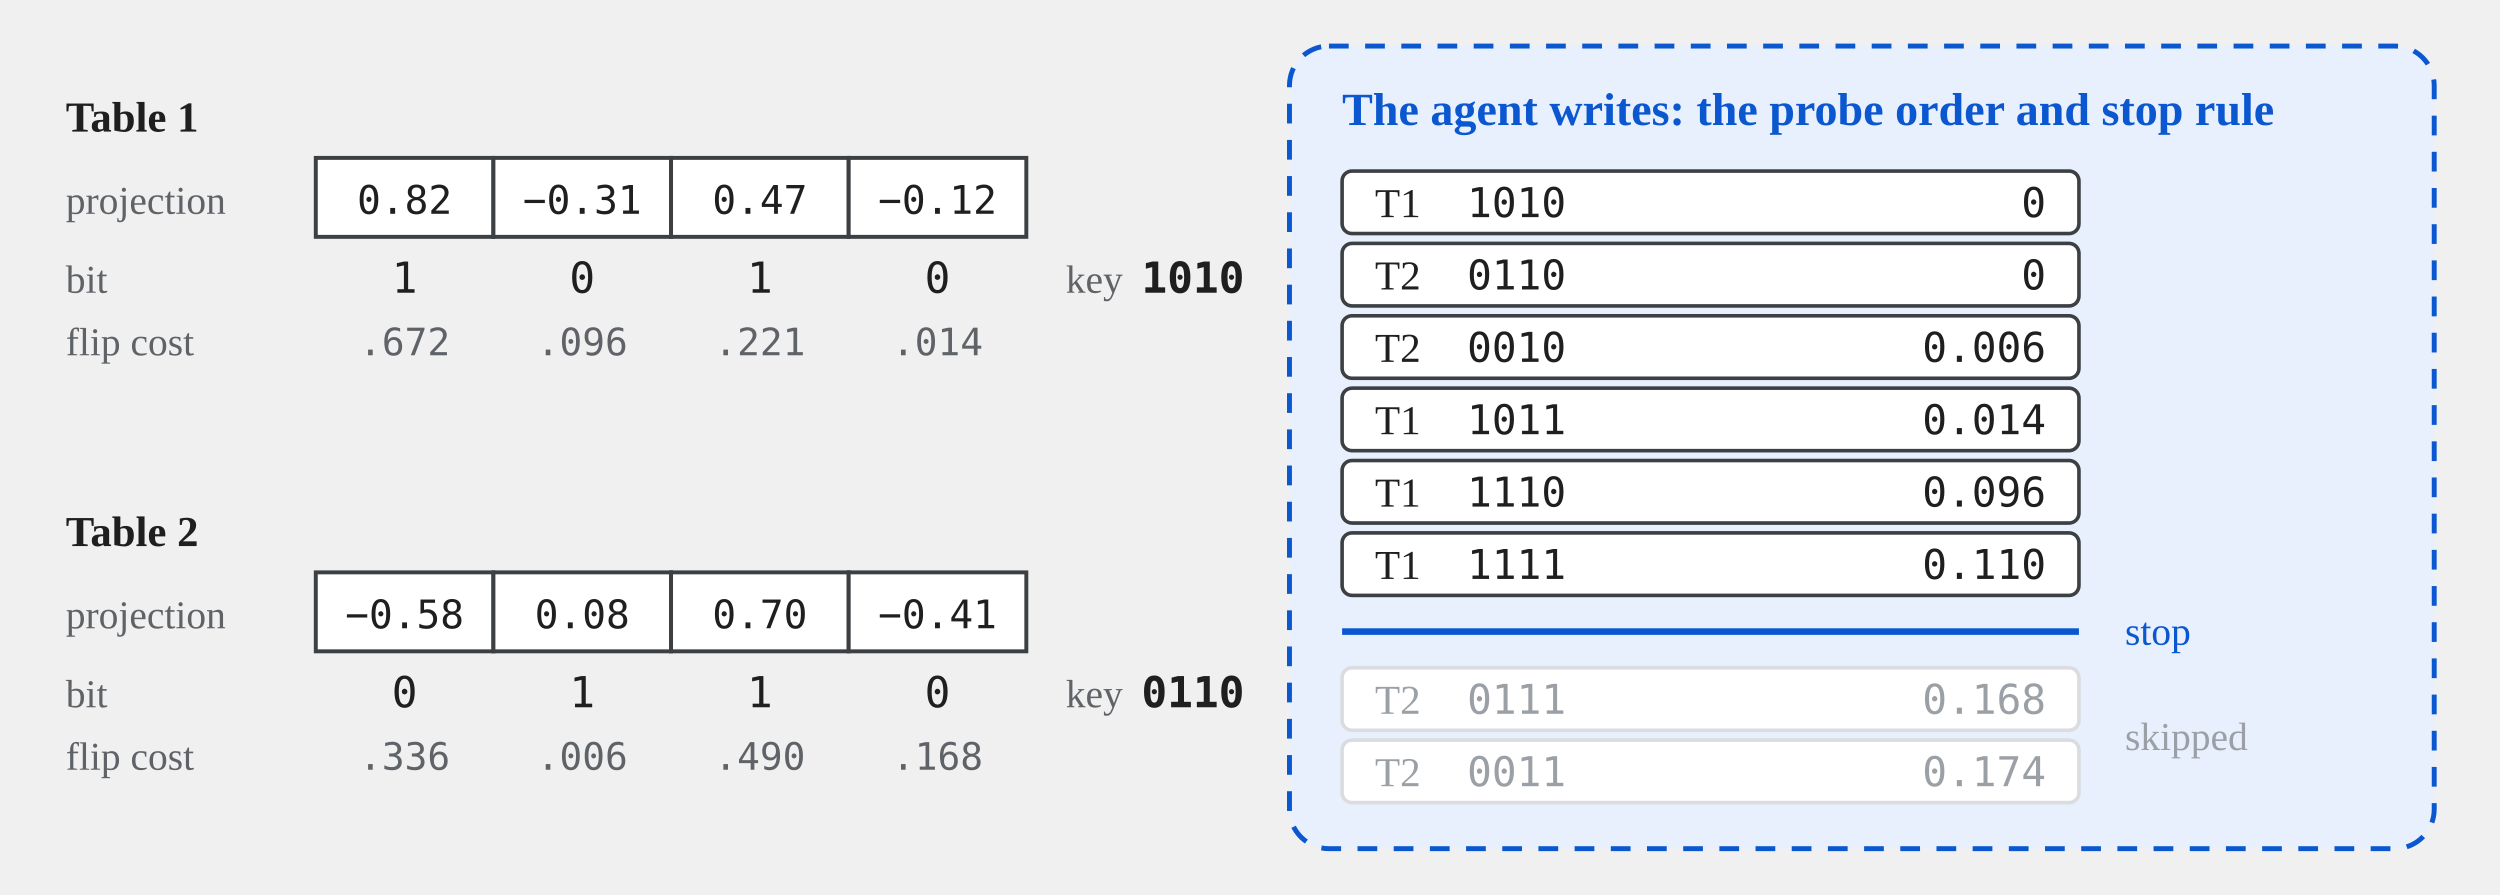
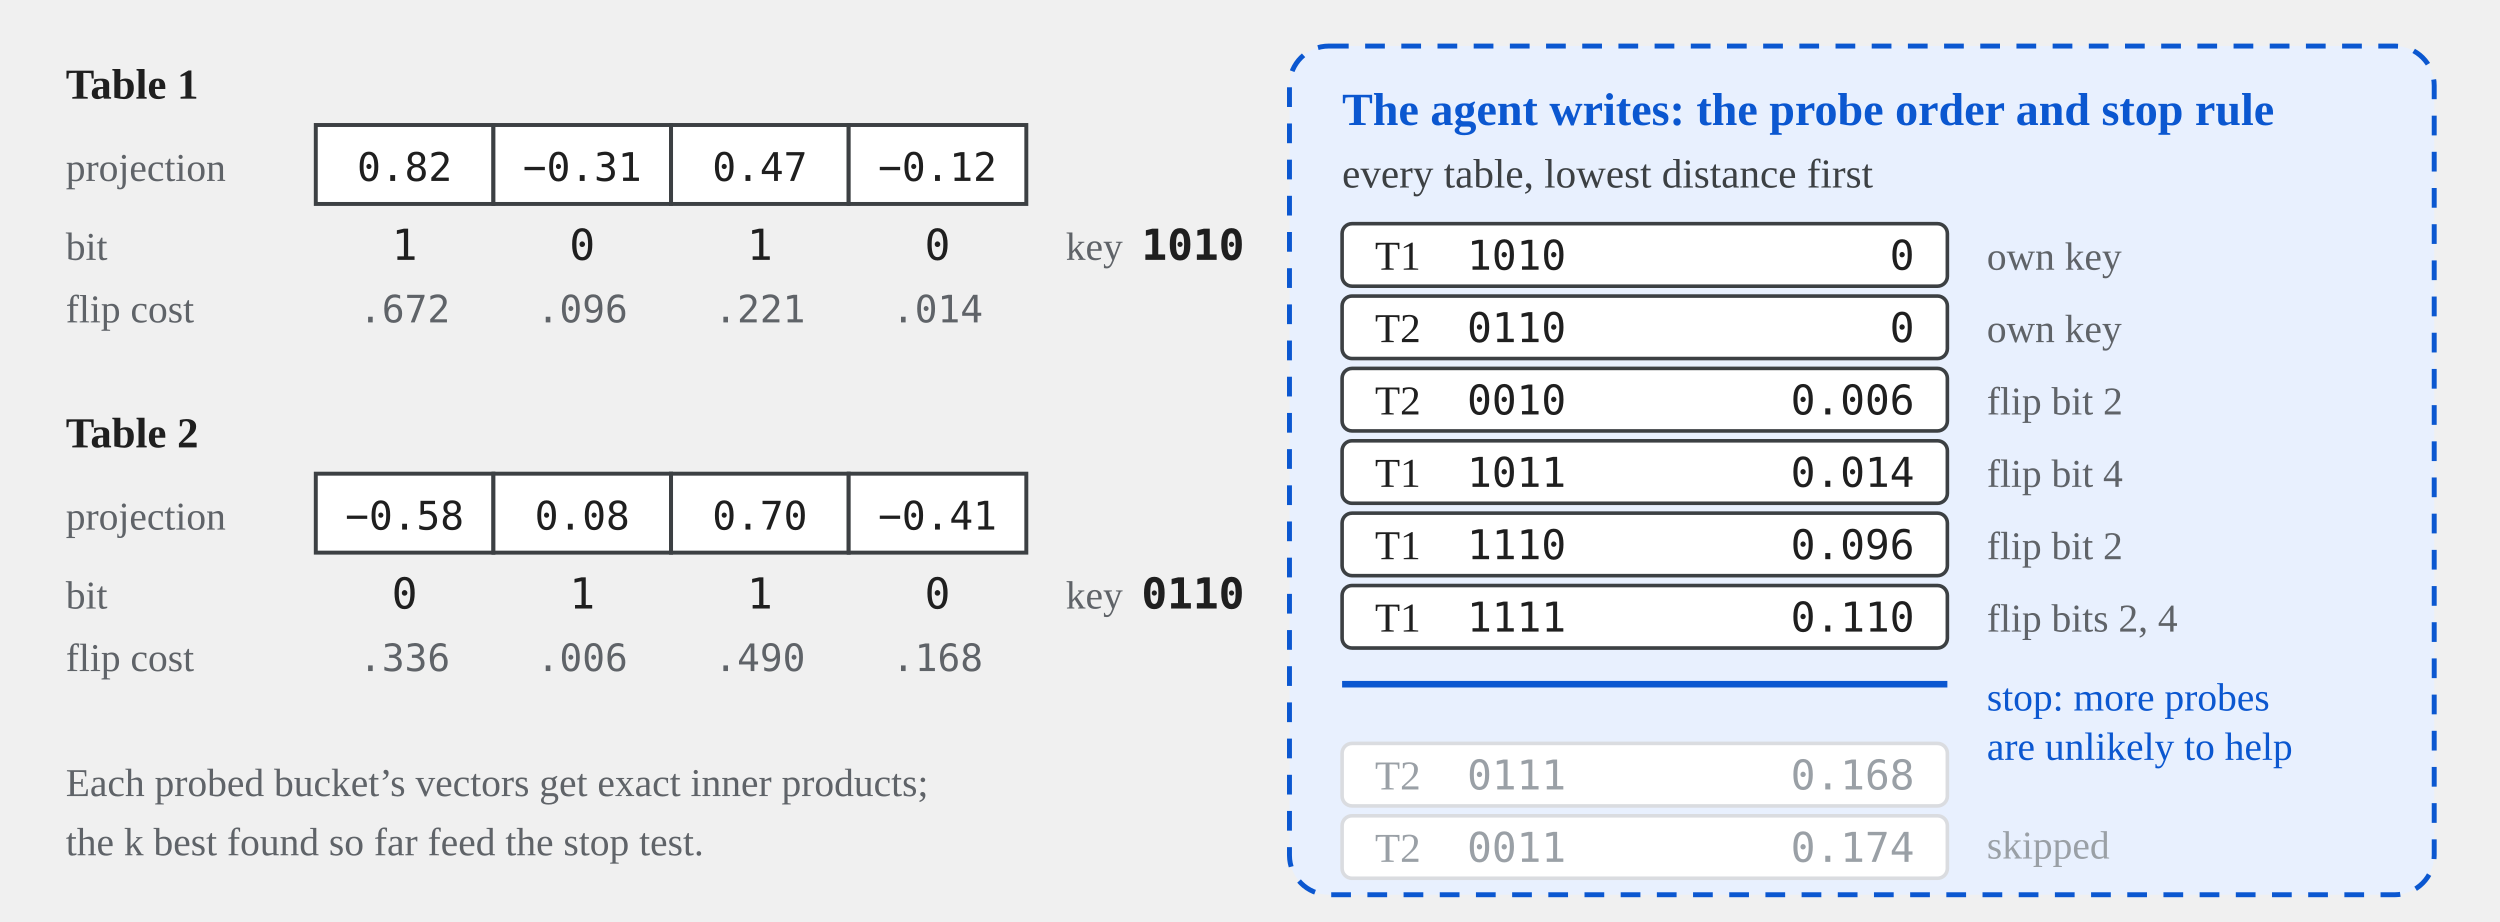
- <svg xmlns="http://www.w3.org/2000/svg" viewBox="0 20 760 272" role="img" aria-label="Two hash tables of one query. Each shows four projection values, the bits they give, and the cost of flipping each bit. The agent writes the global probe order: buckets from both tables sorted by distance, the sum of flipped-bit costs, with a stop point after which buckets are skipped.">
-   <text x="20" y="60" font-size="13" font-weight="600" fill="#1f1f1f">Table 1</text>
-   <text x="20" y="85" font-size="12" fill="#5f6368">projection</text>
-   <rect x="96" y="68" width="54" height="24" fill="#fff" stroke="#3c4043" stroke-width="1.2" />
-   <rect x="150" y="68" width="54" height="24" fill="#fff" stroke="#3c4043" stroke-width="1.2" />
-   <rect x="204" y="68" width="54" height="24" fill="#fff" stroke="#3c4043" stroke-width="1.2" />
-   <rect x="258" y="68" width="54" height="24" fill="#fff" stroke="#3c4043" stroke-width="1.2" />
-   <text x="123" y="85" font-size="12" text-anchor="middle" fill="#1f1f1f" font-family="ui-monospace,Menlo,monospace">0.82</text>
-   <text x="177" y="85" font-size="12" text-anchor="middle" fill="#1f1f1f" font-family="ui-monospace,Menlo,monospace">−0.31</text>
-   <text x="231" y="85" font-size="12" text-anchor="middle" fill="#1f1f1f" font-family="ui-monospace,Menlo,monospace">0.47</text>
-   <text x="285" y="85" font-size="12" text-anchor="middle" fill="#1f1f1f" font-family="ui-monospace,Menlo,monospace">−0.12</text>
-   <text x="20" y="109" font-size="12" fill="#5f6368">bit</text>
-   <text x="123" y="109" font-size="13" text-anchor="middle" fill="#1f1f1f" font-family="ui-monospace,Menlo,monospace">1</text>
-   <text x="177" y="109" font-size="13" text-anchor="middle" fill="#1f1f1f" font-family="ui-monospace,Menlo,monospace">0</text>
-   <text x="231" y="109" font-size="13" text-anchor="middle" fill="#1f1f1f" font-family="ui-monospace,Menlo,monospace">1</text>
-   <text x="285" y="109" font-size="13" text-anchor="middle" fill="#1f1f1f" font-family="ui-monospace,Menlo,monospace">0</text>
-   <text x="324" y="109" font-size="12" fill="#5f6368">key</text>
-   <text x="347" y="109" font-size="13" font-weight="600" fill="#1f1f1f" font-family="ui-monospace,Menlo,monospace">1010</text>
-   <text x="20" y="128" font-size="12" fill="#5f6368">flip cost</text>
-   <text x="123" y="128" font-size="11.5" text-anchor="middle" fill="#5f6368" font-family="ui-monospace,Menlo,monospace">.672</text>
-   <text x="177" y="128" font-size="11.5" text-anchor="middle" fill="#5f6368" font-family="ui-monospace,Menlo,monospace">.096</text>
-   <text x="231" y="128" font-size="11.5" text-anchor="middle" fill="#5f6368" font-family="ui-monospace,Menlo,monospace">.221</text>
-   <text x="285" y="128" font-size="11.5" text-anchor="middle" fill="#5f6368" font-family="ui-monospace,Menlo,monospace">.014</text>
-   <text x="20" y="186" font-size="13" font-weight="600" fill="#1f1f1f">Table 2</text>
-   <text x="20" y="211" font-size="12" fill="#5f6368">projection</text>
-   <rect x="96" y="194" width="54" height="24" fill="#fff" stroke="#3c4043" stroke-width="1.2" />
-   <rect x="150" y="194" width="54" height="24" fill="#fff" stroke="#3c4043" stroke-width="1.2" />
-   <rect x="204" y="194" width="54" height="24" fill="#fff" stroke="#3c4043" stroke-width="1.2" />
-   <rect x="258" y="194" width="54" height="24" fill="#fff" stroke="#3c4043" stroke-width="1.2" />
-   <text x="123" y="211" font-size="12" text-anchor="middle" fill="#1f1f1f" font-family="ui-monospace,Menlo,monospace">−0.58</text>
-   <text x="177" y="211" font-size="12" text-anchor="middle" fill="#1f1f1f" font-family="ui-monospace,Menlo,monospace">0.08</text>
-   <text x="231" y="211" font-size="12" text-anchor="middle" fill="#1f1f1f" font-family="ui-monospace,Menlo,monospace">0.70</text>
-   <text x="285" y="211" font-size="12" text-anchor="middle" fill="#1f1f1f" font-family="ui-monospace,Menlo,monospace">−0.41</text>
-   <text x="20" y="235" font-size="12" fill="#5f6368">bit</text>
-   <text x="123" y="235" font-size="13" text-anchor="middle" fill="#1f1f1f" font-family="ui-monospace,Menlo,monospace">0</text>
-   <text x="177" y="235" font-size="13" text-anchor="middle" fill="#1f1f1f" font-family="ui-monospace,Menlo,monospace">1</text>
-   <text x="231" y="235" font-size="13" text-anchor="middle" fill="#1f1f1f" font-family="ui-monospace,Menlo,monospace">1</text>
-   <text x="285" y="235" font-size="13" text-anchor="middle" fill="#1f1f1f" font-family="ui-monospace,Menlo,monospace">0</text>
-   <text x="324" y="235" font-size="12" fill="#5f6368">key</text>
-   <text x="347" y="235" font-size="13" font-weight="600" fill="#1f1f1f" font-family="ui-monospace,Menlo,monospace">0110</text>
-   <text x="20" y="254" font-size="12" fill="#5f6368">flip cost</text>
-   <text x="123" y="254" font-size="11.5" text-anchor="middle" fill="#5f6368" font-family="ui-monospace,Menlo,monospace">.336</text>
-   <text x="177" y="254" font-size="11.5" text-anchor="middle" fill="#5f6368" font-family="ui-monospace,Menlo,monospace">.006</text>
-   <text x="231" y="254" font-size="11.5" text-anchor="middle" fill="#5f6368" font-family="ui-monospace,Menlo,monospace">.490</text>
-   <text x="285" y="254" font-size="11.5" text-anchor="middle" fill="#5f6368" font-family="ui-monospace,Menlo,monospace">.168</text>
-   <rect x="392" y="34" width="348" height="244" rx="12" fill="#e8f0fe" stroke="#0b57d0" stroke-width="1.5" stroke-dasharray="6 5" />
+ <svg xmlns="http://www.w3.org/2000/svg" viewBox="0 20 760 280" role="img" aria-label="Two hash tables of one query. Each shows four projection values, the bits they give, and the cost of flipping each bit. The agent writes the global probe order: buckets from both tables sorted by distance, the sum of flipped-bit costs, with a stop point after which buckets are skipped.">
+   <text x="20" y="50" font-size="13" font-weight="600" fill="#1f1f1f">Table 1</text>
+   <text x="20" y="75" font-size="12" fill="#5f6368">projection</text>
+   <rect x="96" y="58" width="54" height="24" fill="#fff" stroke="#3c4043" stroke-width="1.2" />
+   <rect x="150" y="58" width="54" height="24" fill="#fff" stroke="#3c4043" stroke-width="1.2" />
+   <rect x="204" y="58" width="54" height="24" fill="#fff" stroke="#3c4043" stroke-width="1.2" />
+   <rect x="258" y="58" width="54" height="24" fill="#fff" stroke="#3c4043" stroke-width="1.2" />
+   <text x="123" y="75" font-size="12" text-anchor="middle" fill="#1f1f1f" font-family="ui-monospace,Menlo,monospace">0.82</text>
+   <text x="177" y="75" font-size="12" text-anchor="middle" fill="#1f1f1f" font-family="ui-monospace,Menlo,monospace">−0.31</text>
+   <text x="231" y="75" font-size="12" text-anchor="middle" fill="#1f1f1f" font-family="ui-monospace,Menlo,monospace">0.47</text>
+   <text x="285" y="75" font-size="12" text-anchor="middle" fill="#1f1f1f" font-family="ui-monospace,Menlo,monospace">−0.12</text>
+   <text x="20" y="99" font-size="12" fill="#5f6368">bit</text>
+   <text x="123" y="99" font-size="13" text-anchor="middle" fill="#1f1f1f" font-family="ui-monospace,Menlo,monospace">1</text>
+   <text x="177" y="99" font-size="13" text-anchor="middle" fill="#1f1f1f" font-family="ui-monospace,Menlo,monospace">0</text>
+   <text x="231" y="99" font-size="13" text-anchor="middle" fill="#1f1f1f" font-family="ui-monospace,Menlo,monospace">1</text>
+   <text x="285" y="99" font-size="13" text-anchor="middle" fill="#1f1f1f" font-family="ui-monospace,Menlo,monospace">0</text>
+   <text x="324" y="99" font-size="12" fill="#5f6368">key</text>
+   <text x="347" y="99" font-size="13" font-weight="600" fill="#1f1f1f" font-family="ui-monospace,Menlo,monospace">1010</text>
+   <text x="20" y="118" font-size="12" fill="#5f6368">flip cost</text>
+   <text x="123" y="118" font-size="11.5" text-anchor="middle" fill="#5f6368" font-family="ui-monospace,Menlo,monospace">.672</text>
+   <text x="177" y="118" font-size="11.5" text-anchor="middle" fill="#5f6368" font-family="ui-monospace,Menlo,monospace">.096</text>
+   <text x="231" y="118" font-size="11.5" text-anchor="middle" fill="#5f6368" font-family="ui-monospace,Menlo,monospace">.221</text>
+   <text x="285" y="118" font-size="11.5" text-anchor="middle" fill="#5f6368" font-family="ui-monospace,Menlo,monospace">.014</text>
+   <text x="20" y="156" font-size="13" font-weight="600" fill="#1f1f1f">Table 2</text>
+   <text x="20" y="181" font-size="12" fill="#5f6368">projection</text>
+   <rect x="96" y="164" width="54" height="24" fill="#fff" stroke="#3c4043" stroke-width="1.2" />
+   <rect x="150" y="164" width="54" height="24" fill="#fff" stroke="#3c4043" stroke-width="1.2" />
+   <rect x="204" y="164" width="54" height="24" fill="#fff" stroke="#3c4043" stroke-width="1.2" />
+   <rect x="258" y="164" width="54" height="24" fill="#fff" stroke="#3c4043" stroke-width="1.2" />
+   <text x="123" y="181" font-size="12" text-anchor="middle" fill="#1f1f1f" font-family="ui-monospace,Menlo,monospace">−0.58</text>
+   <text x="177" y="181" font-size="12" text-anchor="middle" fill="#1f1f1f" font-family="ui-monospace,Menlo,monospace">0.08</text>
+   <text x="231" y="181" font-size="12" text-anchor="middle" fill="#1f1f1f" font-family="ui-monospace,Menlo,monospace">0.70</text>
+   <text x="285" y="181" font-size="12" text-anchor="middle" fill="#1f1f1f" font-family="ui-monospace,Menlo,monospace">−0.41</text>
+   <text x="20" y="205" font-size="12" fill="#5f6368">bit</text>
+   <text x="123" y="205" font-size="13" text-anchor="middle" fill="#1f1f1f" font-family="ui-monospace,Menlo,monospace">0</text>
+   <text x="177" y="205" font-size="13" text-anchor="middle" fill="#1f1f1f" font-family="ui-monospace,Menlo,monospace">1</text>
+   <text x="231" y="205" font-size="13" text-anchor="middle" fill="#1f1f1f" font-family="ui-monospace,Menlo,monospace">1</text>
+   <text x="285" y="205" font-size="13" text-anchor="middle" fill="#1f1f1f" font-family="ui-monospace,Menlo,monospace">0</text>
+   <text x="324" y="205" font-size="12" fill="#5f6368">key</text>
+   <text x="347" y="205" font-size="13" font-weight="600" fill="#1f1f1f" font-family="ui-monospace,Menlo,monospace">0110</text>
+   <text x="20" y="224" font-size="12" fill="#5f6368">flip cost</text>
+   <text x="123" y="224" font-size="11.5" text-anchor="middle" fill="#5f6368" font-family="ui-monospace,Menlo,monospace">.336</text>
+   <text x="177" y="224" font-size="11.5" text-anchor="middle" fill="#5f6368" font-family="ui-monospace,Menlo,monospace">.006</text>
+   <text x="231" y="224" font-size="11.5" text-anchor="middle" fill="#5f6368" font-family="ui-monospace,Menlo,monospace">.490</text>
+   <text x="285" y="224" font-size="11.5" text-anchor="middle" fill="#5f6368" font-family="ui-monospace,Menlo,monospace">.168</text>
+   <text x="20" y="262" font-size="12" fill="#5f6368">Each probed bucket’s vectors get exact inner products;</text>
+   <text x="20" y="280" font-size="12" fill="#5f6368">the k best found so far feed the stop test.</text>
+   <rect x="392" y="34" width="348" height="258" rx="12" fill="#e8f0fe" stroke="#0b57d0" stroke-width="1.5" stroke-dasharray="6 5" />
  <text x="408" y="58" font-size="14" font-weight="600" fill="#0b57d0">The agent writes: the probe order and stop rule</text>
-   <rect x="408" y="72" width="224" height="19" rx="3" fill="#fff" stroke="#3c4043" stroke-width="1.1" />
-   <text x="418" y="86" font-size="12.5" fill="#1f1f1f">T1</text>
-   <text x="446" y="86" font-size="12.5" fill="#1f1f1f" font-family="ui-monospace,Menlo,monospace">1010</text>
-   <text x="622" y="86" font-size="12.5" text-anchor="end" fill="#1f1f1f" font-family="ui-monospace,Menlo,monospace">0</text>
-   <rect x="408" y="94" width="224" height="19" rx="3" fill="#fff" stroke="#3c4043" stroke-width="1.1" />
-   <text x="418" y="108" font-size="12.5" fill="#1f1f1f">T2</text>
-   <text x="446" y="108" font-size="12.5" fill="#1f1f1f" font-family="ui-monospace,Menlo,monospace">0110</text>
-   <text x="622" y="108" font-size="12.5" text-anchor="end" fill="#1f1f1f" font-family="ui-monospace,Menlo,monospace">0</text>
-   <rect x="408" y="116" width="224" height="19" rx="3" fill="#fff" stroke="#3c4043" stroke-width="1.1" />
-   <text x="418" y="130" font-size="12.5" fill="#1f1f1f">T2</text>
-   <text x="446" y="130" font-size="12.5" fill="#1f1f1f" font-family="ui-monospace,Menlo,monospace">0010</text>
-   <text x="622" y="130" font-size="12.5" text-anchor="end" fill="#1f1f1f" font-family="ui-monospace,Menlo,monospace">0.006</text>
-   <rect x="408" y="138" width="224" height="19" rx="3" fill="#fff" stroke="#3c4043" stroke-width="1.1" />
-   <text x="418" y="152" font-size="12.5" fill="#1f1f1f">T1</text>
-   <text x="446" y="152" font-size="12.5" fill="#1f1f1f" font-family="ui-monospace,Menlo,monospace">1011</text>
-   <text x="622" y="152" font-size="12.5" text-anchor="end" fill="#1f1f1f" font-family="ui-monospace,Menlo,monospace">0.014</text>
-   <rect x="408" y="160" width="224" height="19" rx="3" fill="#fff" stroke="#3c4043" stroke-width="1.1" />
-   <text x="418" y="174" font-size="12.5" fill="#1f1f1f">T1</text>
-   <text x="446" y="174" font-size="12.5" fill="#1f1f1f" font-family="ui-monospace,Menlo,monospace">1110</text>
-   <text x="622" y="174" font-size="12.5" text-anchor="end" fill="#1f1f1f" font-family="ui-monospace,Menlo,monospace">0.096</text>
-   <rect x="408" y="182" width="224" height="19" rx="3" fill="#fff" stroke="#3c4043" stroke-width="1.1" />
-   <text x="418" y="196" font-size="12.5" fill="#1f1f1f">T1</text>
-   <text x="446" y="196" font-size="12.5" fill="#1f1f1f" font-family="ui-monospace,Menlo,monospace">1111</text>
-   <text x="622" y="196" font-size="12.5" text-anchor="end" fill="#1f1f1f" font-family="ui-monospace,Menlo,monospace">0.110</text>
-   <line x1="408" y1="212" x2="632" y2="212" stroke="#0b57d0" stroke-width="2" />
-   <text x="646" y="216" font-size="12" fill="#0b57d0">stop</text>
-   <rect x="408" y="223" width="224" height="19" rx="3" fill="#fff" stroke="#dadce0" stroke-width="1.1" />
-   <text x="418" y="237" font-size="12.5" fill="#9aa0a6">T2</text>
-   <text x="446" y="237" font-size="12.5" fill="#9aa0a6" font-family="ui-monospace,Menlo,monospace">0111</text>
-   <text x="622" y="237" font-size="12.5" text-anchor="end" fill="#9aa0a6" font-family="ui-monospace,Menlo,monospace">0.168</text>
-   <rect x="408" y="245" width="224" height="19" rx="3" fill="#fff" stroke="#dadce0" stroke-width="1.1" />
-   <text x="418" y="259" font-size="12.5" fill="#9aa0a6">T2</text>
-   <text x="446" y="259" font-size="12.5" fill="#9aa0a6" font-family="ui-monospace,Menlo,monospace">0011</text>
-   <text x="622" y="259" font-size="12.5" text-anchor="end" fill="#9aa0a6" font-family="ui-monospace,Menlo,monospace">0.174</text>
-   <text x="646" y="248" font-size="12" fill="#9aa0a6">skipped</text>
+   <text x="408" y="77" font-size="12.5" fill="#3c4043">every table, lowest distance first</text>
+   <rect x="408" y="88" width="184" height="19" rx="3" fill="#fff" stroke="#3c4043" stroke-width="1.1" />
+   <text x="418" y="102" font-size="12.5" fill="#1f1f1f">T1</text>
+   <text x="446" y="102" font-size="12.5" fill="#1f1f1f" font-family="ui-monospace,Menlo,monospace">1010</text>
+   <text x="582" y="102" font-size="12.5" text-anchor="end" fill="#1f1f1f" font-family="ui-monospace,Menlo,monospace">0</text>
+   <text x="604" y="102" font-size="12" fill="#5f6368">own key</text>
+   <rect x="408" y="110" width="184" height="19" rx="3" fill="#fff" stroke="#3c4043" stroke-width="1.1" />
+   <text x="418" y="124" font-size="12.5" fill="#1f1f1f">T2</text>
+   <text x="446" y="124" font-size="12.5" fill="#1f1f1f" font-family="ui-monospace,Menlo,monospace">0110</text>
+   <text x="582" y="124" font-size="12.5" text-anchor="end" fill="#1f1f1f" font-family="ui-monospace,Menlo,monospace">0</text>
+   <text x="604" y="124" font-size="12" fill="#5f6368">own key</text>
+   <rect x="408" y="132" width="184" height="19" rx="3" fill="#fff" stroke="#3c4043" stroke-width="1.1" />
+   <text x="418" y="146" font-size="12.5" fill="#1f1f1f">T2</text>
+   <text x="446" y="146" font-size="12.5" fill="#1f1f1f" font-family="ui-monospace,Menlo,monospace">0010</text>
+   <text x="582" y="146" font-size="12.5" text-anchor="end" fill="#1f1f1f" font-family="ui-monospace,Menlo,monospace">0.006</text>
+   <text x="604" y="146" font-size="12" fill="#5f6368">flip bit 2</text>
+   <rect x="408" y="154" width="184" height="19" rx="3" fill="#fff" stroke="#3c4043" stroke-width="1.1" />
+   <text x="418" y="168" font-size="12.5" fill="#1f1f1f">T1</text>
+   <text x="446" y="168" font-size="12.5" fill="#1f1f1f" font-family="ui-monospace,Menlo,monospace">1011</text>
+   <text x="582" y="168" font-size="12.5" text-anchor="end" fill="#1f1f1f" font-family="ui-monospace,Menlo,monospace">0.014</text>
+   <text x="604" y="168" font-size="12" fill="#5f6368">flip bit 4</text>
+   <rect x="408" y="176" width="184" height="19" rx="3" fill="#fff" stroke="#3c4043" stroke-width="1.1" />
+   <text x="418" y="190" font-size="12.5" fill="#1f1f1f">T1</text>
+   <text x="446" y="190" font-size="12.5" fill="#1f1f1f" font-family="ui-monospace,Menlo,monospace">1110</text>
+   <text x="582" y="190" font-size="12.5" text-anchor="end" fill="#1f1f1f" font-family="ui-monospace,Menlo,monospace">0.096</text>
+   <text x="604" y="190" font-size="12" fill="#5f6368">flip bit 2</text>
+   <rect x="408" y="198" width="184" height="19" rx="3" fill="#fff" stroke="#3c4043" stroke-width="1.1" />
+   <text x="418" y="212" font-size="12.5" fill="#1f1f1f">T1</text>
+   <text x="446" y="212" font-size="12.5" fill="#1f1f1f" font-family="ui-monospace,Menlo,monospace">1111</text>
+   <text x="582" y="212" font-size="12.5" text-anchor="end" fill="#1f1f1f" font-family="ui-monospace,Menlo,monospace">0.110</text>
+   <text x="604" y="212" font-size="12" fill="#5f6368">flip bits 2, 4</text>
+   <line x1="408" y1="228" x2="592" y2="228" stroke="#0b57d0" stroke-width="2" />
+   <text x="604" y="236" font-size="12" fill="#0b57d0">stop: more probes</text>
+   <text x="604" y="251" font-size="12" fill="#0b57d0">are unlikely to help</text>
+   <rect x="408" y="246" width="184" height="19" rx="3" fill="#fff" stroke="#dadce0" stroke-width="1.1" />
+   <text x="418" y="260" font-size="12.5" fill="#9aa0a6">T2</text>
+   <text x="446" y="260" font-size="12.5" fill="#9aa0a6" font-family="ui-monospace,Menlo,monospace">0111</text>
+   <text x="582" y="260" font-size="12.5" text-anchor="end" fill="#9aa0a6" font-family="ui-monospace,Menlo,monospace">0.168</text>
+   <rect x="408" y="268" width="184" height="19" rx="3" fill="#fff" stroke="#dadce0" stroke-width="1.1" />
+   <text x="418" y="282" font-size="12.5" fill="#9aa0a6">T2</text>
+   <text x="446" y="282" font-size="12.5" fill="#9aa0a6" font-family="ui-monospace,Menlo,monospace">0011</text>
+   <text x="582" y="282" font-size="12.5" text-anchor="end" fill="#9aa0a6" font-family="ui-monospace,Menlo,monospace">0.174</text>
+   <text x="604" y="281" font-size="12" fill="#9aa0a6">skipped</text>
</svg>
